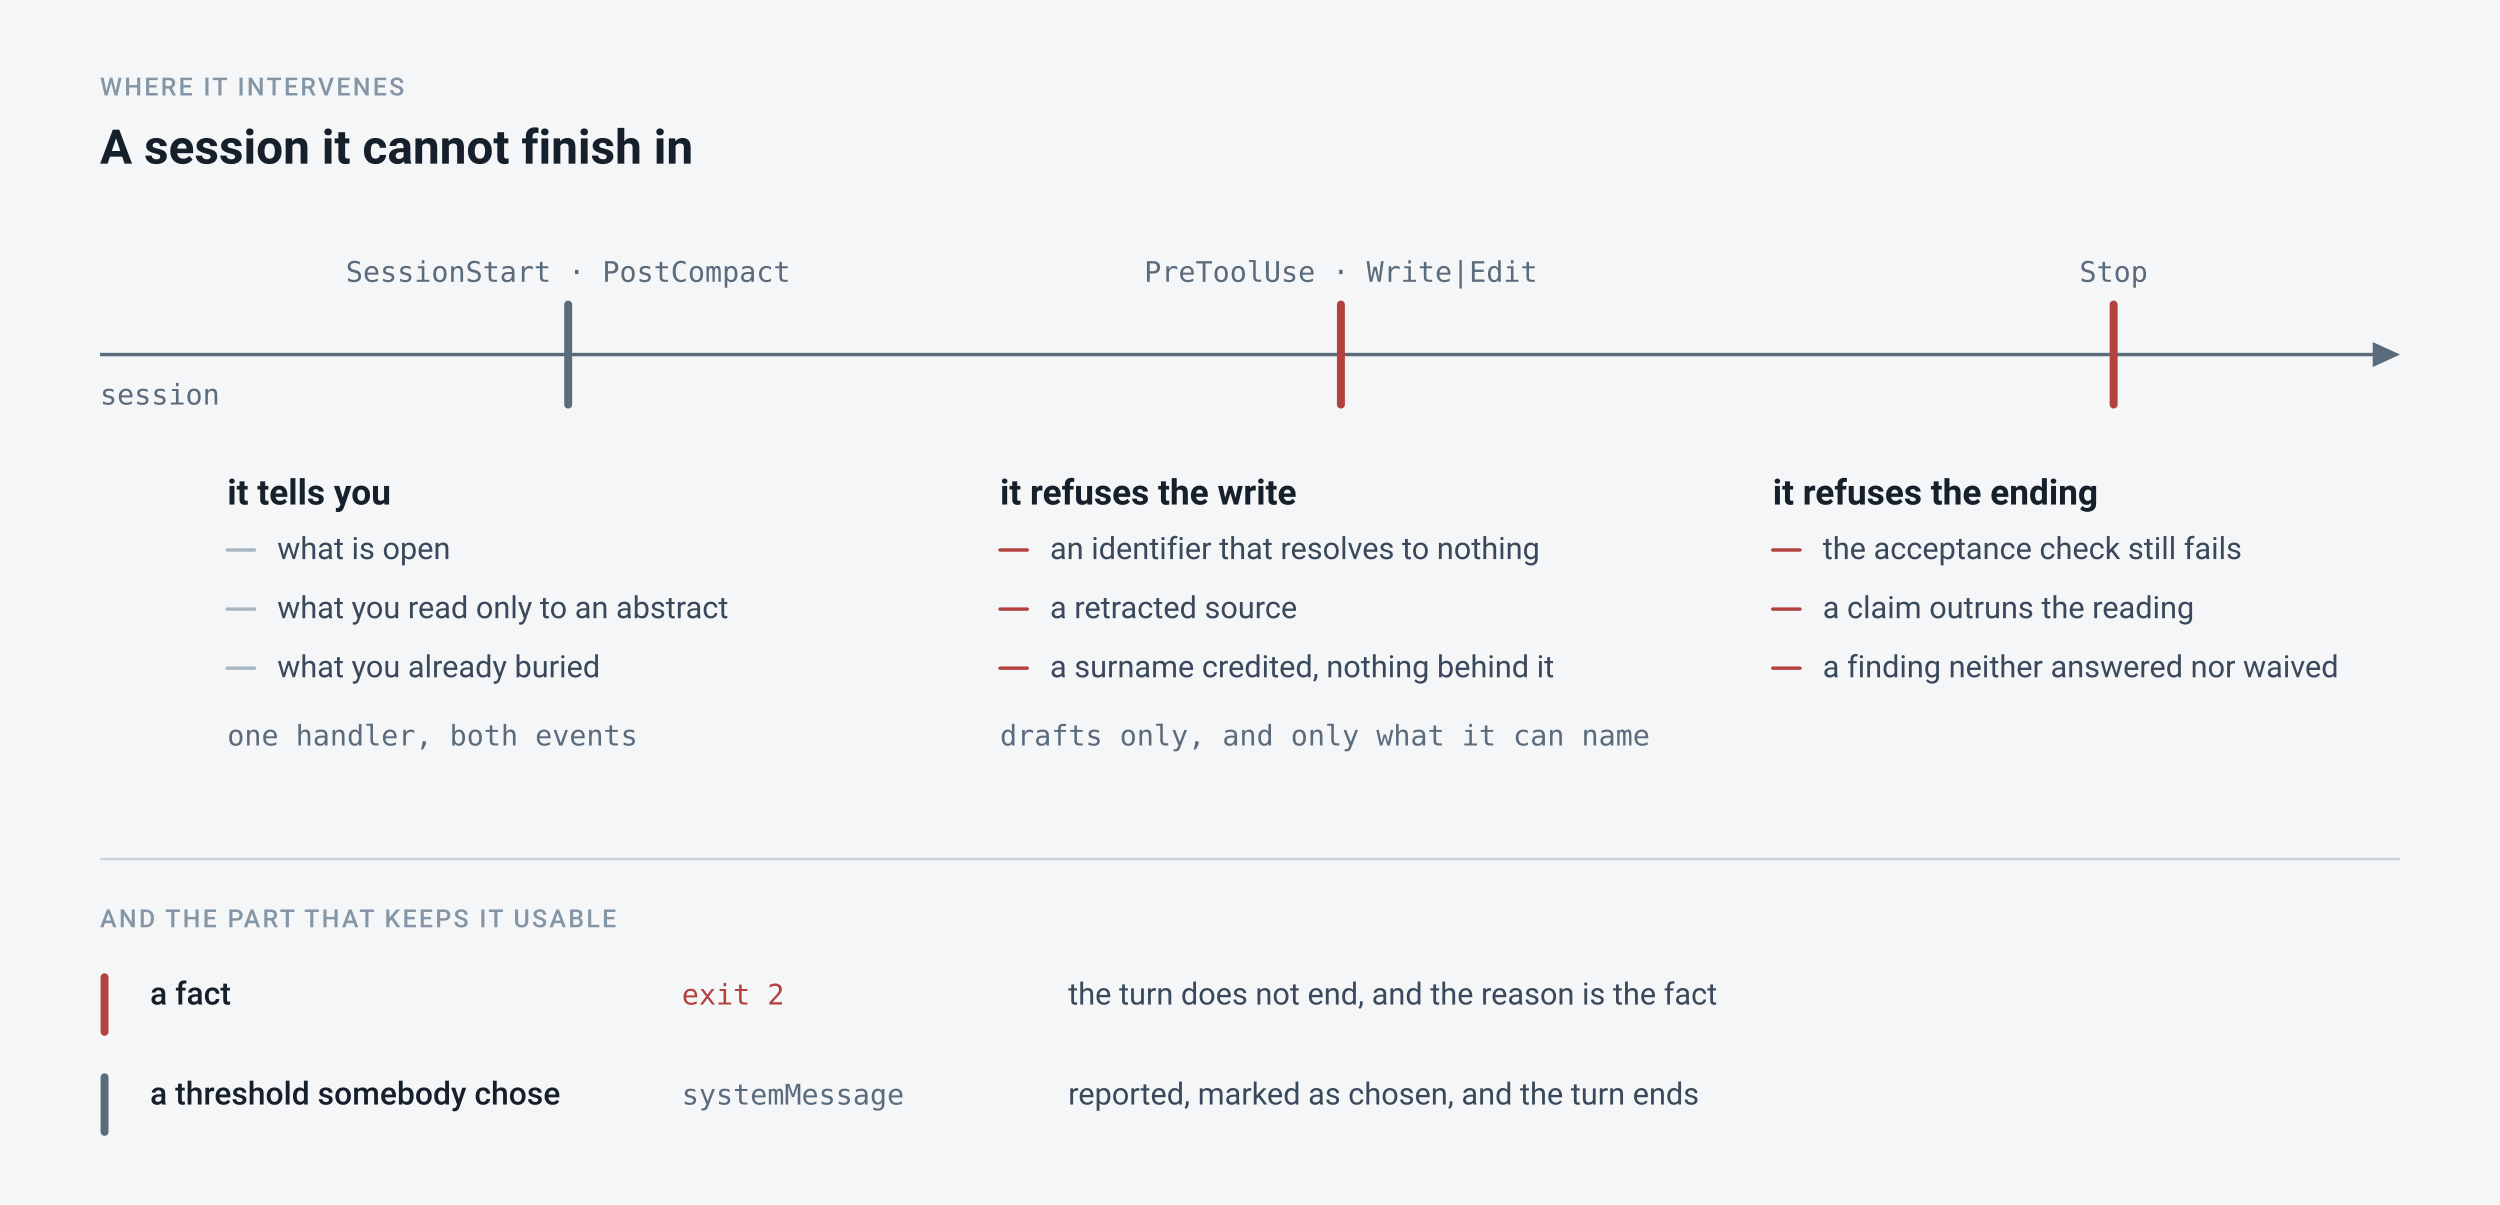
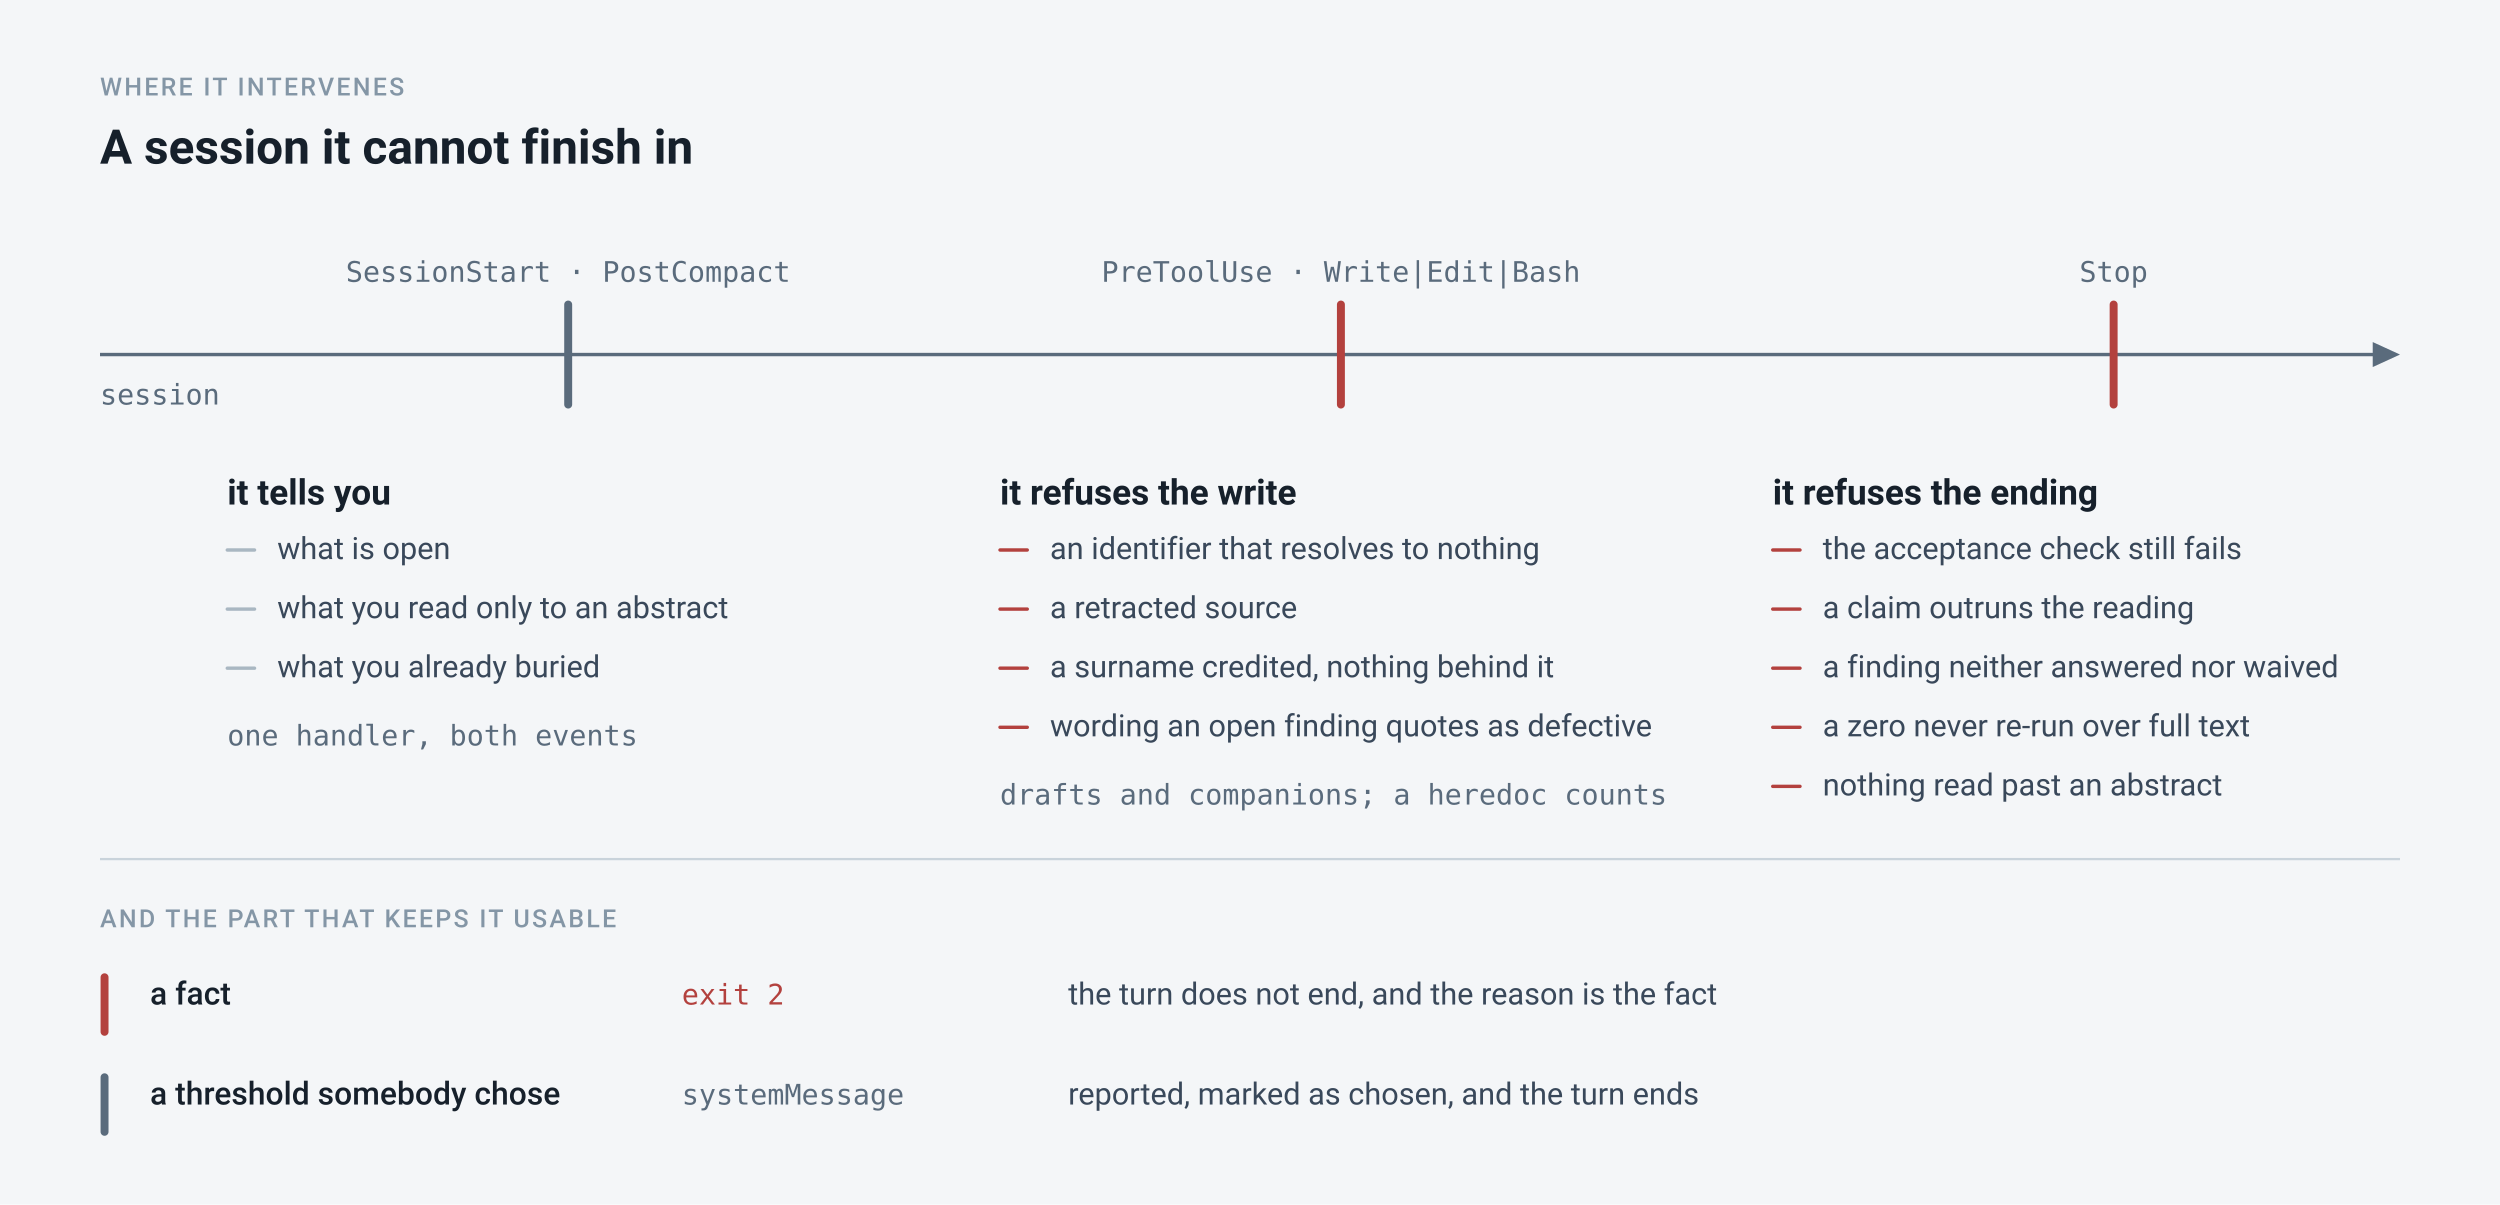
- <svg xmlns="http://www.w3.org/2000/svg" viewBox="0 0 1100 530" width="1100" height="530" role="img" aria-label="Where nullius intervenes. At SessionStart and after compaction it tells you what is open, what was read only to an abstract, and what you already buried. On a write to a draft it refuses an identifier that resolves to nothing, a retracted source, or a surname credited with no reference behind it. At Stop it refuses to end the turn while the acceptance check fails, a claim outruns the reading, or a finding is neither answered nor waived. A fact exits 2 and the turn does not end. A threshold somebody chose is reported through systemMessage and the turn ends.">
+ <svg xmlns="http://www.w3.org/2000/svg" viewBox="0 0 1100 530" width="1100" height="530" role="img" aria-label="Where nullius intervenes. At SessionStart and after compaction it tells you what is open, what was read only to an abstract, and what you already buried. On a write to a draft or to its declared companions, whether through Write, Edit or a shell heredoc, it refuses an identifier that resolves to nothing, a retracted source, a surname credited with no reference behind it, or wording an open finding quotes as defective. At Stop it refuses to end the turn while the acceptance check fails, a claim outruns the reading, a finding is neither answered nor waived, a zero was never re-run over full text, or nothing was read past an abstract. A fact exits 2 and the turn does not end. A threshold somebody chose is reported through systemMessage and the turn ends.">
  <style>
    .plate { fill:#F4F6F8 }
    .hair  { stroke:#C9D3DB; stroke-width:1 }
    .spine { stroke:#5A6B7C; stroke-width:1.5 }
    .stop  { stroke:#B3413E; stroke-width:3.5; stroke-linecap:round }
    .tell  { stroke:#5A6B7C; stroke-width:3.5; stroke-linecap:round }
    .tick  { stroke:#A9B7C2; stroke-width:1.5; stroke-linecap:round }
    .tickr { stroke:#B3413E; stroke-width:1.5; stroke-linecap:round }
    .h     { fill:#16202B; font:600 15.5px ui-sans-serif,-apple-system,"Segoe UI",Roboto,Helvetica,Arial,sans-serif }
    .c     { fill:#39485A; font:400 13.5px ui-sans-serif,-apple-system,"Segoe UI",Roboto,Helvetica,Arial,sans-serif }
    .m     { fill:#5A6B7C; font:400 12.5px ui-monospace,SFMono-Regular,Menlo,Consolas,monospace }
    .mr    { fill:#B3413E; font:500 12.5px ui-monospace,SFMono-Regular,Menlo,Consolas,monospace }
    .eb    { fill:#8496A6; font:500 11px ui-sans-serif,-apple-system,"Segoe UI",Roboto,Helvetica,Arial,sans-serif; letter-spacing:.09em }
    .k     { fill:#16202B; font:600 21px ui-sans-serif,-apple-system,"Segoe UI",Roboto,Helvetica,Arial,sans-serif }
    .lead  { fill:#16202B; font:500 14px ui-sans-serif,-apple-system,"Segoe UI",Roboto,Helvetica,Arial,sans-serif }
  </style>
  <rect class="plate" width="1100" height="530" />
  <text class="eb" x="44" y="42">WHERE IT INTERVENES</text>
  <text class="k" x="44" y="72">A session it cannot finish in</text>
  <line class="spine" x1="44" y1="156" x2="1046" y2="156" />
  <polygon points="1056,156 1044,150.5 1044,161.5" fill="#5A6B7C" />
  <text class="m" x="44" y="178">session</text>
  <line class="tell" x1="250" y1="134" x2="250" y2="178" />
  <text class="m" x="250" y="124" text-anchor="middle">SessionStart · PostCompact</text>
  <text class="h" x="100" y="222">it tells you</text>
  <line class="tick" x1="100" y1="242" x2="112" y2="242" />
  <text class="c" x="122" y="246">what is open</text>
  <line class="tick" x1="100" y1="268" x2="112" y2="268" />
  <text class="c" x="122" y="272">what you read only to an abstract</text>
  <line class="tick" x1="100" y1="294" x2="112" y2="294" />
  <text class="c" x="122" y="298">what you already buried</text>
  <text class="m" x="100" y="328">one handler, both events</text>
  <line class="stop" x1="590" y1="134" x2="590" y2="178" />
-   <text class="m" x="590" y="124" text-anchor="middle">PreToolUse · Write|Edit</text>
+   <text class="m" x="590" y="124" text-anchor="middle">PreToolUse · Write|Edit|Bash</text>
  <text class="h" x="440" y="222">it refuses the write</text>
  <line class="tickr" x1="440" y1="242" x2="452" y2="242" />
  <text class="c" x="462" y="246">an identifier that resolves to nothing</text>
  <line class="tickr" x1="440" y1="268" x2="452" y2="268" />
  <text class="c" x="462" y="272">a retracted source</text>
  <line class="tickr" x1="440" y1="294" x2="452" y2="294" />
  <text class="c" x="462" y="298">a surname credited, nothing behind it</text>
-   <text class="m" x="440" y="328">drafts only, and only what it can name</text>
+   <line class="tickr" x1="440" y1="320" x2="452" y2="320" />
+   <text class="c" x="462" y="324">wording an open finding quotes as defective</text>
+   <text class="m" x="440" y="354">drafts and companions; a heredoc counts</text>
  <line class="stop" x1="930" y1="134" x2="930" y2="178" />
  <text class="m" x="930" y="124" text-anchor="middle">Stop</text>
  <text class="h" x="780" y="222">it refuses the ending</text>
  <line class="tickr" x1="780" y1="242" x2="792" y2="242" />
  <text class="c" x="802" y="246">the acceptance check still fails</text>
  <line class="tickr" x1="780" y1="268" x2="792" y2="268" />
  <text class="c" x="802" y="272">a claim outruns the reading</text>
  <line class="tickr" x1="780" y1="294" x2="792" y2="294" />
  <text class="c" x="802" y="298">a finding neither answered nor waived</text>
+   <line class="tickr" x1="780" y1="320" x2="792" y2="320" />
+   <text class="c" x="802" y="324">a zero never re-run over full text</text>
+   <line class="tickr" x1="780" y1="346" x2="792" y2="346" />
+   <text class="c" x="802" y="350">nothing read past an abstract</text>
  <line class="hair" x1="44" y1="378" x2="1056" y2="378" />
  <text class="eb" x="44" y="408">AND THE PART THAT KEEPS IT USABLE</text>
  <line class="stop" x1="46" y1="430" x2="46" y2="454" />
  <text class="lead" x="66" y="442">a fact</text>
  <text class="mr" x="300" y="442">exit 2</text>
  <text class="c" x="470" y="442">the turn does not end, and the reason is the fact</text>
  <line class="tell" x1="46" y1="474" x2="46" y2="498" />
  <text class="lead" x="66" y="486">a threshold somebody chose</text>
  <text class="m" x="300" y="486">systemMessage</text>
  <text class="c" x="470" y="486">reported, marked as chosen, and the turn ends</text>
</svg>
